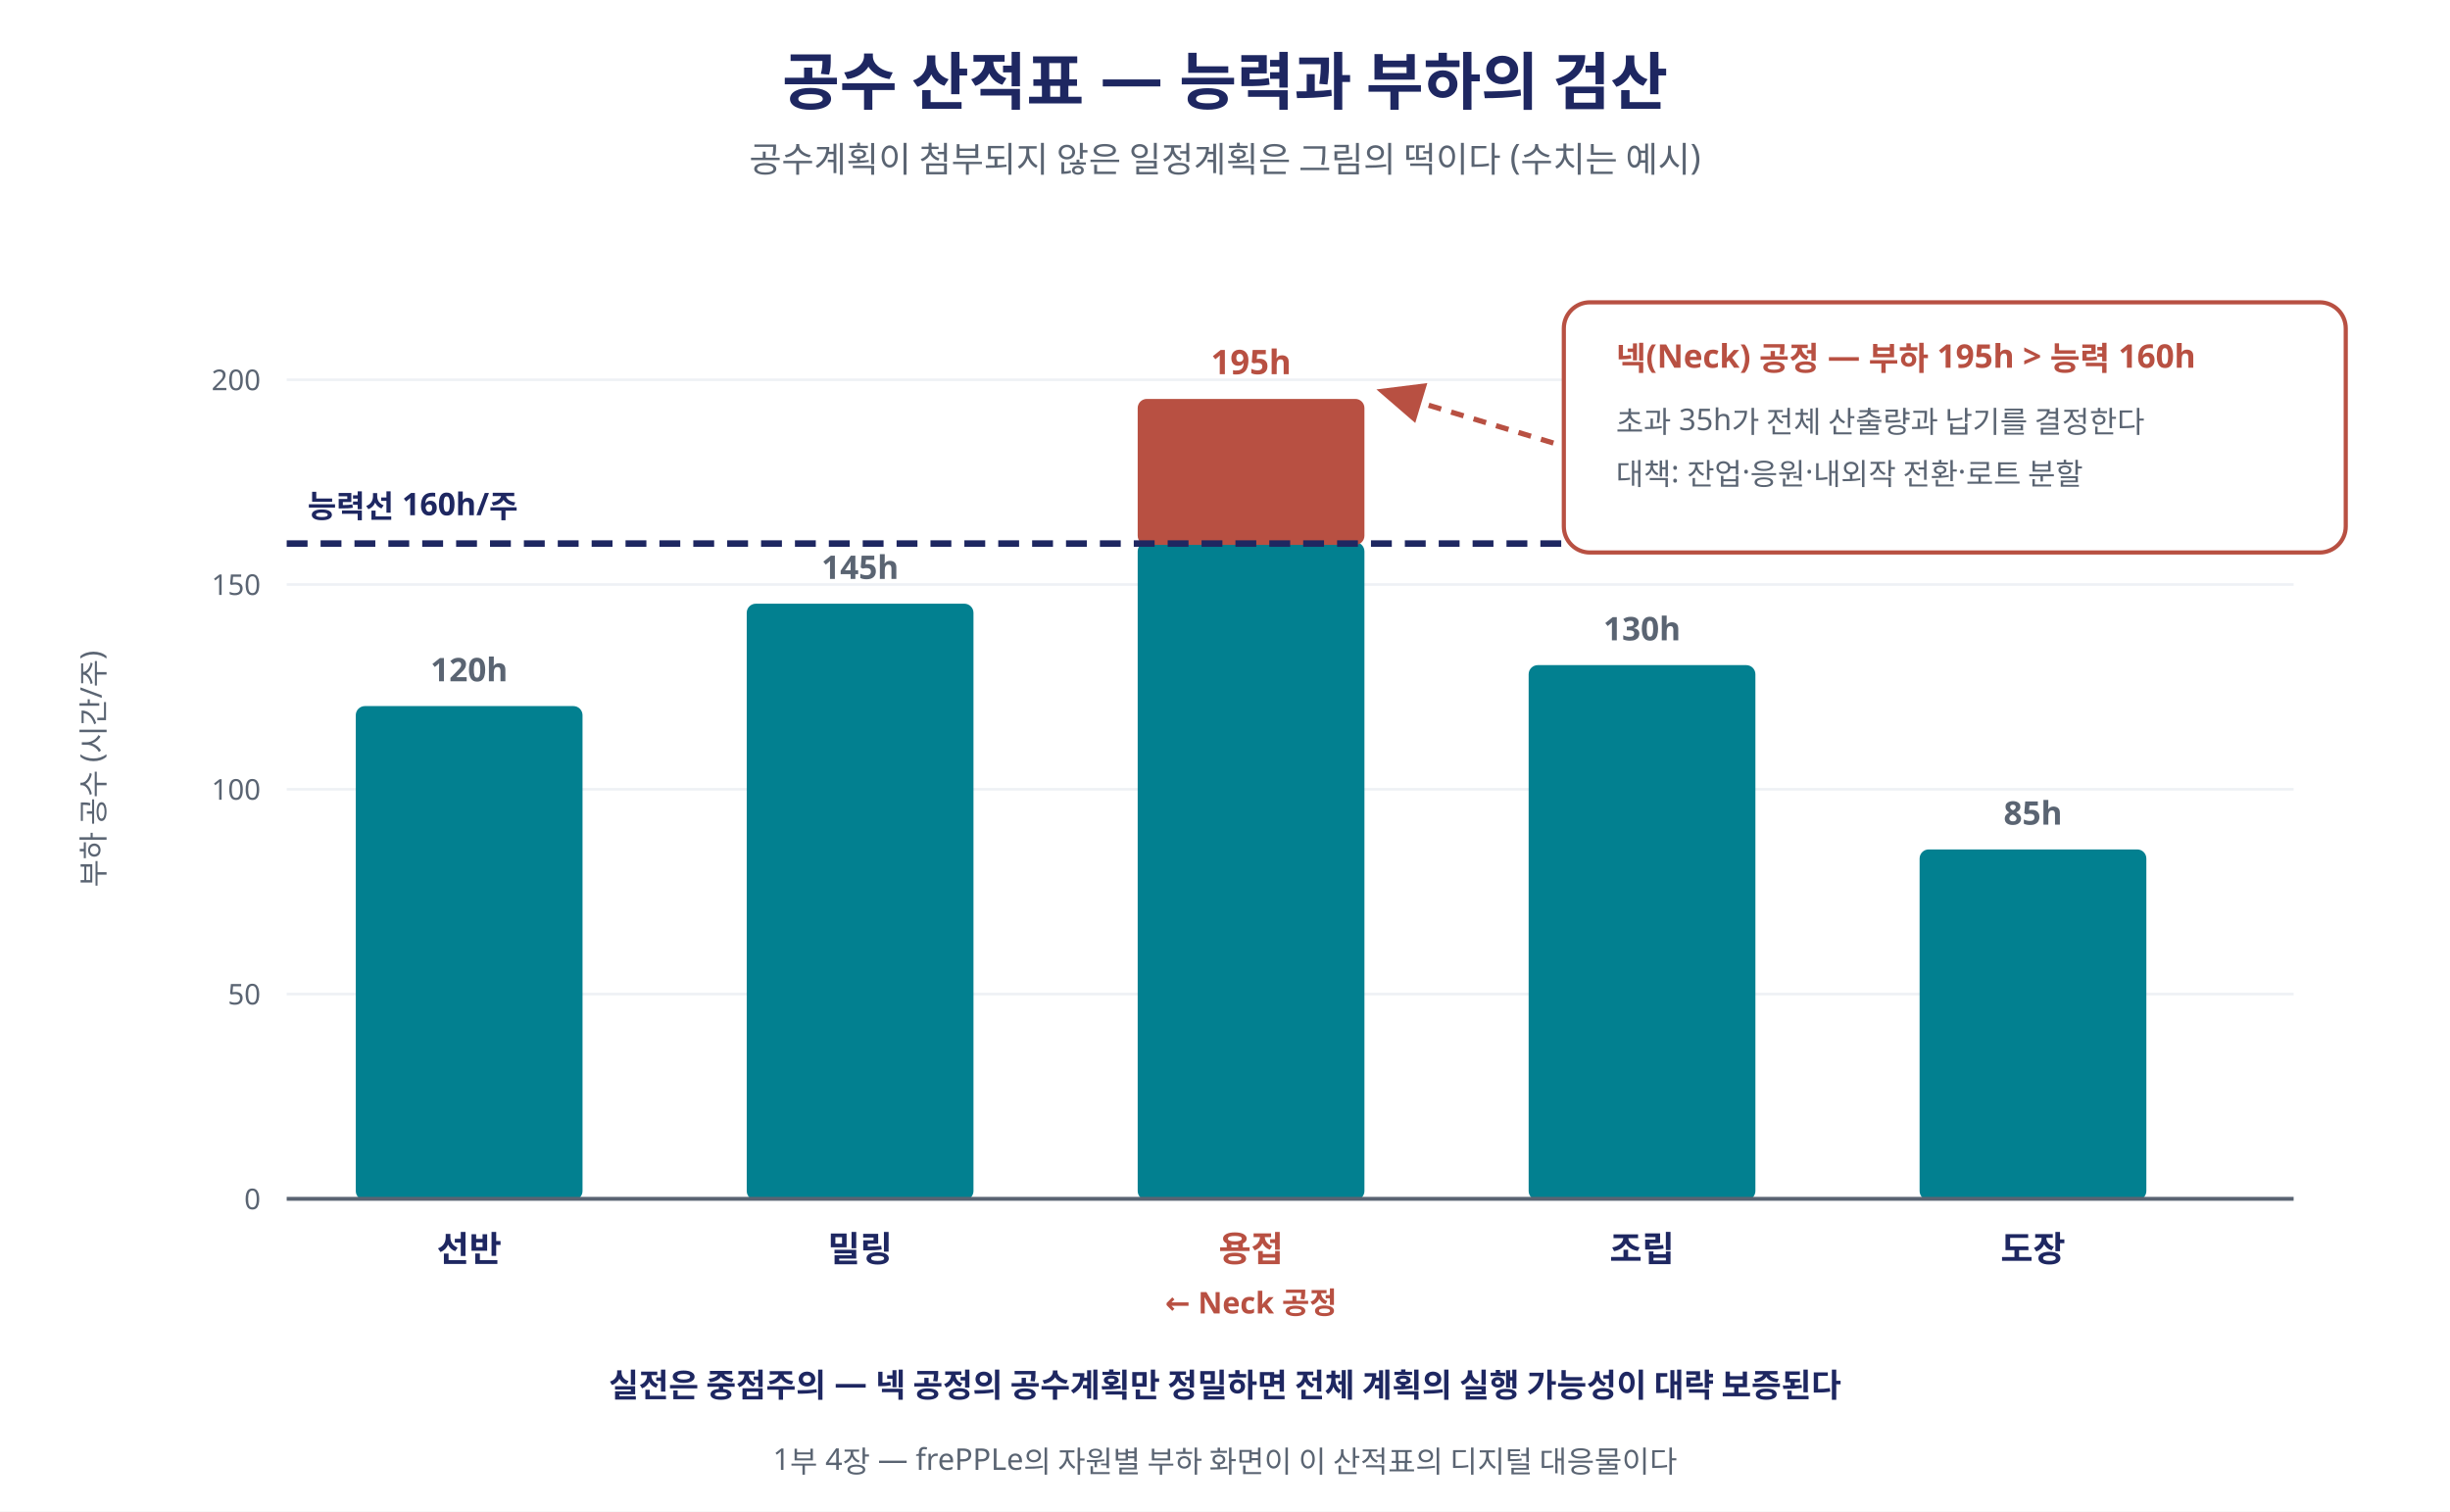
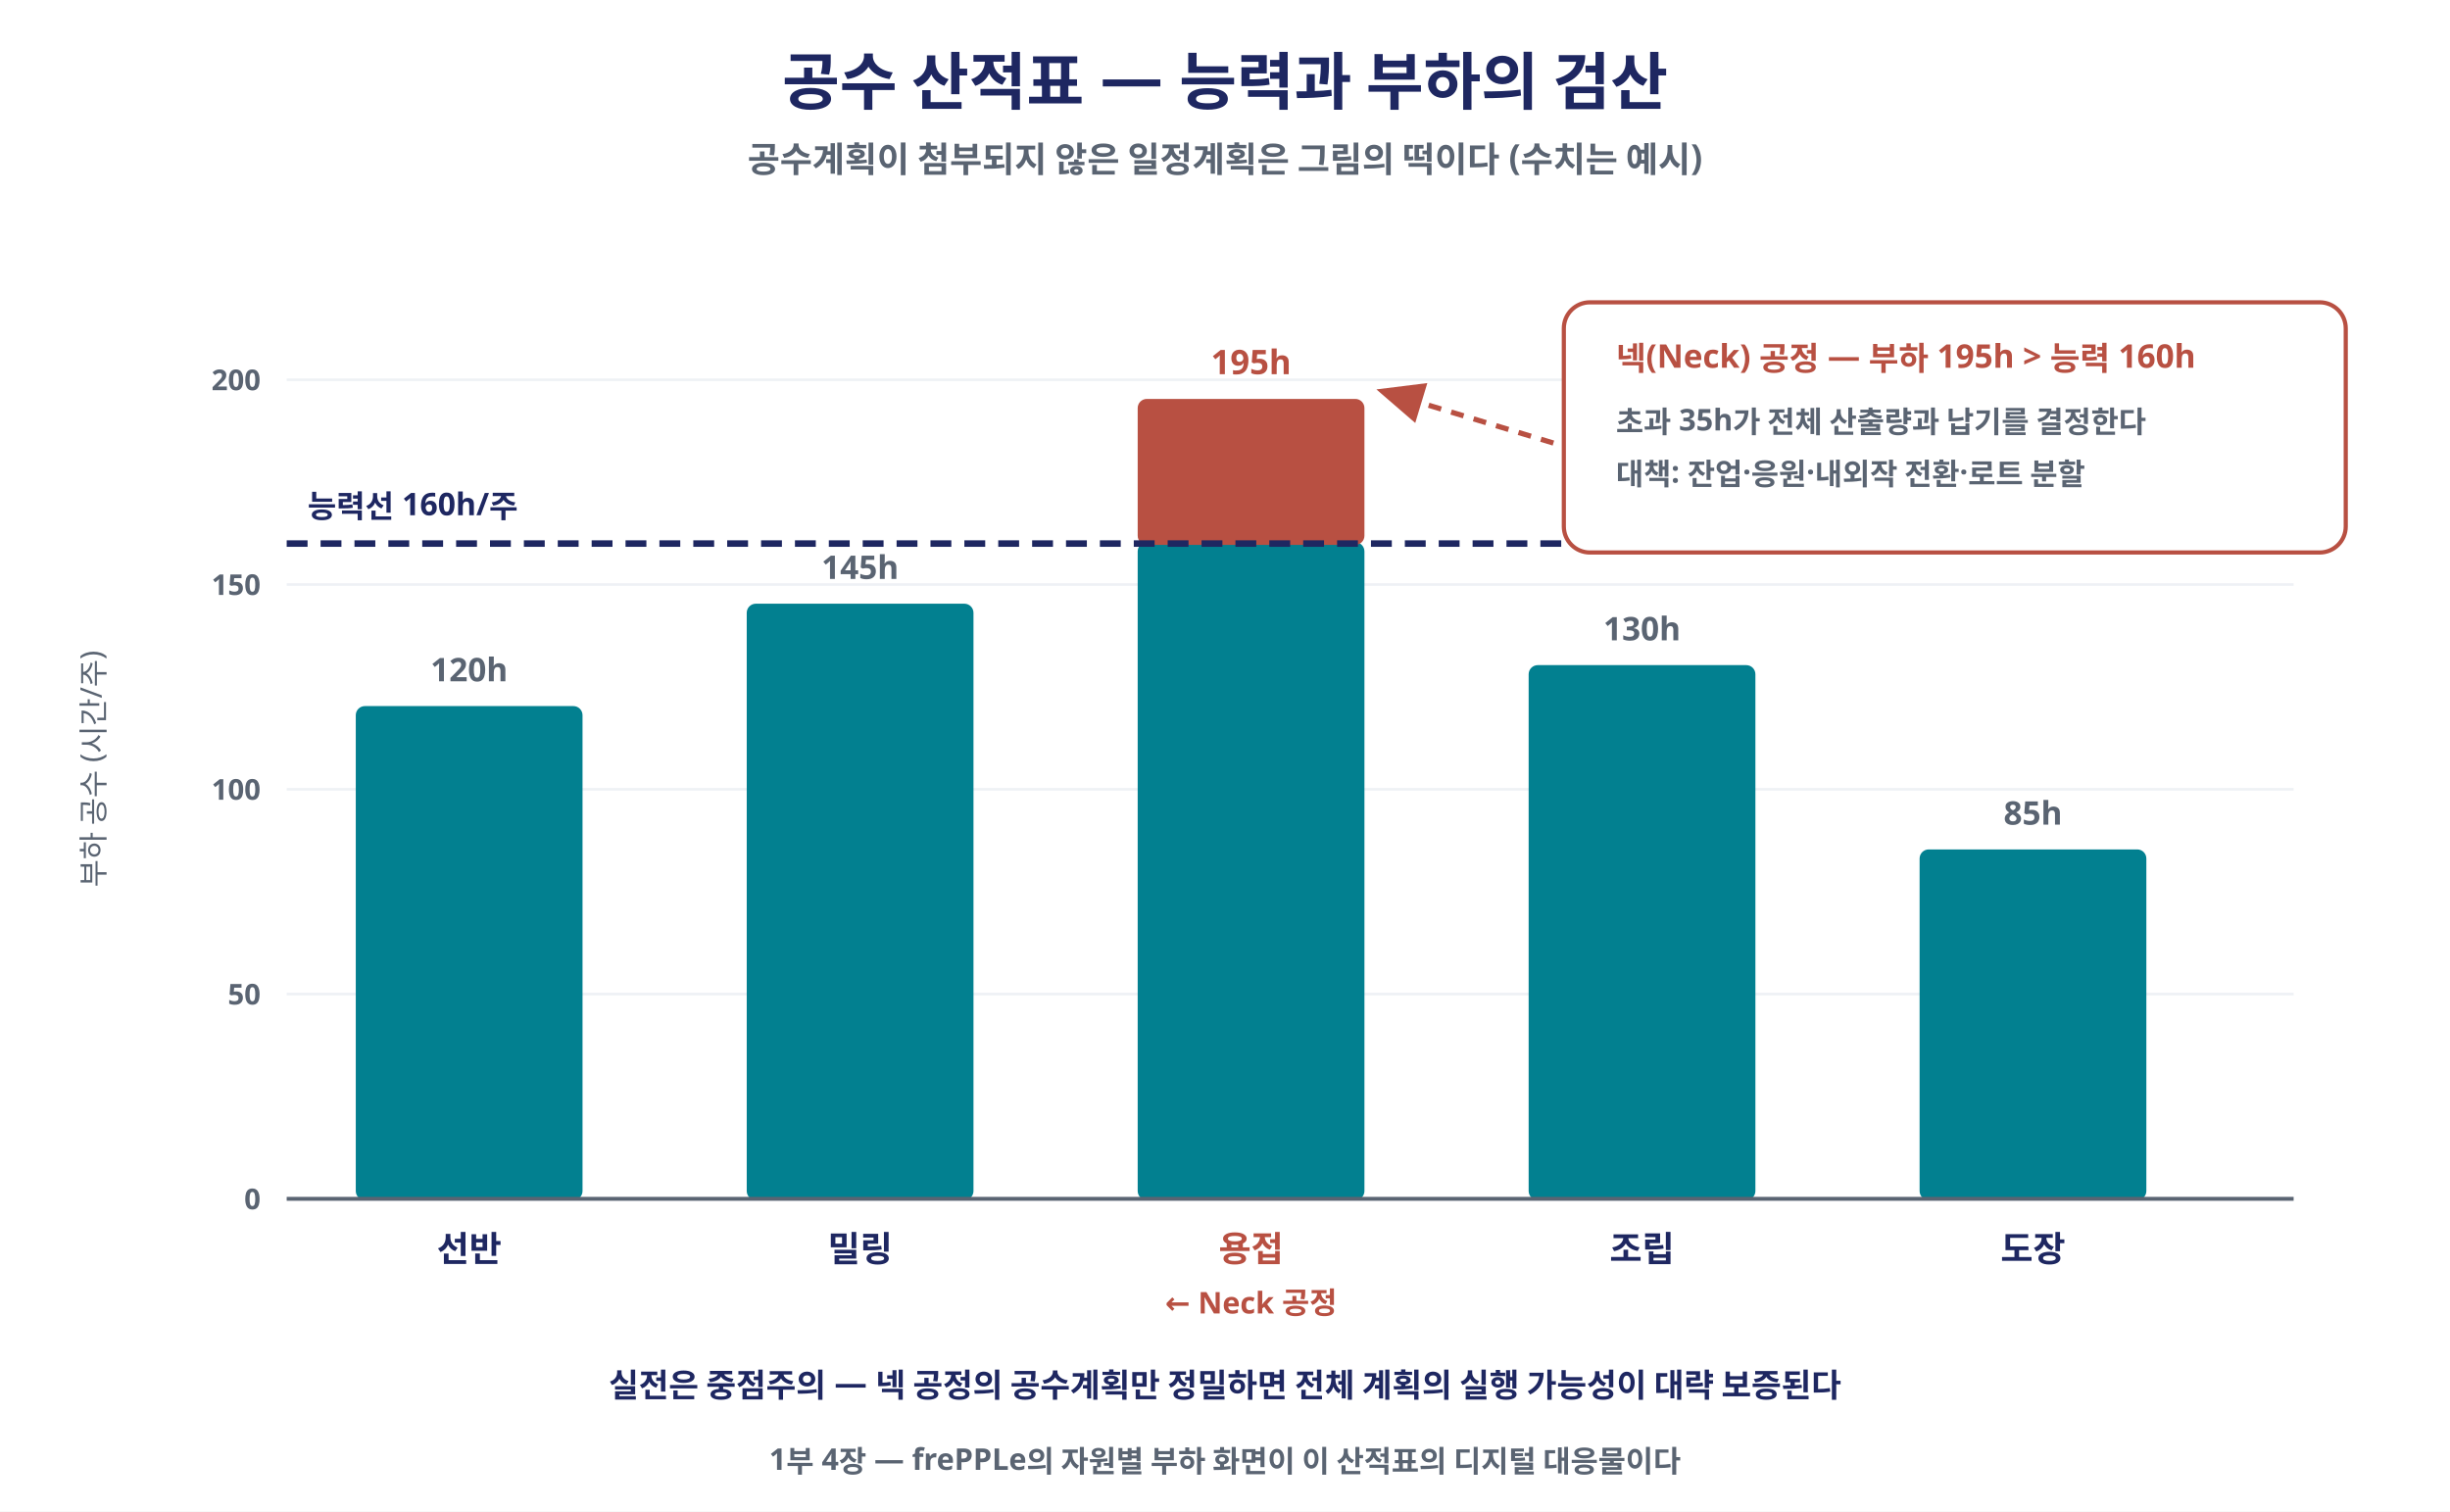
<svg xmlns="http://www.w3.org/2000/svg" width="940" height="580" viewBox="0 0 940 580">
  <rect width="940" height="580" fill="#FFFFFF" />
  <defs>
    <marker id="ah" markerWidth="10" markerHeight="8" refX="8" refY="4" orient="auto">
      <path d="M0,0 L9,4 L0,8 z" fill="#1E2761" />
    </marker>
    <marker id="ahT" markerWidth="10" markerHeight="8" refX="8" refY="4" orient="auto">
      <path d="M0,0 L9,4 L0,8 z" fill="#028090" />
    </marker>
    <marker id="ahA" markerWidth="10" markerHeight="8" refX="8" refY="4" orient="auto">
      <path d="M0,0 L9,4 L0,8 z" fill="#B85042" />
    </marker>
    <marker id="ahG" markerWidth="10" markerHeight="8" refX="8" refY="4" orient="auto">
      <path d="M0,0 L9,4 L0,8 z" fill="#5A6472" />
    </marker>
  </defs>
  <text x="470.0" y="40" font-family="NanumGothic" font-size="24" font-weight="bold" fill="#1E2761" text-anchor="middle">공수 산적표 — 능력과 부하의 검산</text>
-   <text x="470.0" y="66" font-family="NanumGothic" font-size="13.5" font-weight="normal" fill="#5A6472" text-anchor="middle">공수계획이 첨부되지 않은 일정계획은 그림의 떡이다 (수치는 예시)</text>
+   <text x="470.0" y="66" font-family="NanumGothic" font-size="13.5" font-weight="bold" fill="#5A6472" text-anchor="middle">공수계획이 첨부되지 않은 일정계획은 그림의 떡이다 (수치는 예시)</text>
  <line x1="110" y1="460.0" x2="880" y2="460.0" stroke="#EEF1F5" stroke-width="1" />
-   <text x="100" y="464.0" font-family="NanumGothic" font-size="11" font-weight="normal" fill="#5A6472" text-anchor="end">0</text>
+   <text x="100" y="464.0" font-family="NanumGothic" font-size="11" font-weight="bold" fill="#5A6472" text-anchor="end">0</text>
  <line x1="110" y1="381.429" x2="880" y2="381.429" stroke="#EEF1F5" stroke-width="1" />
-   <text x="100" y="385.429" font-family="NanumGothic" font-size="11" font-weight="normal" fill="#5A6472" text-anchor="end">50</text>
+   <text x="100" y="385.429" font-family="NanumGothic" font-size="11" font-weight="bold" fill="#5A6472" text-anchor="end">50</text>
  <line x1="110" y1="302.857" x2="880" y2="302.857" stroke="#EEF1F5" stroke-width="1" />
-   <text x="100" y="306.857" font-family="NanumGothic" font-size="11" font-weight="normal" fill="#5A6472" text-anchor="end">100</text>
+   <text x="100" y="306.857" font-family="NanumGothic" font-size="11" font-weight="bold" fill="#5A6472" text-anchor="end">100</text>
  <line x1="110" y1="224.286" x2="880" y2="224.286" stroke="#EEF1F5" stroke-width="1" />
-   <text x="100" y="228.286" font-family="NanumGothic" font-size="11" font-weight="normal" fill="#5A6472" text-anchor="end">150</text>
+   <text x="100" y="228.286" font-family="NanumGothic" font-size="11" font-weight="bold" fill="#5A6472" text-anchor="end">150</text>
  <line x1="110" y1="145.714" x2="880" y2="145.714" stroke="#EEF1F5" stroke-width="1" />
-   <text x="100" y="149.714" font-family="NanumGothic" font-size="11" font-weight="normal" fill="#5A6472" text-anchor="end">200</text>
-   <text x="46" y="295.0" font-family="NanumGothic" font-size="11" font-weight="normal" fill="#1E2761" text-anchor="middle" />
+   <text x="100" y="149.714" font-family="NanumGothic" font-size="11" font-weight="bold" fill="#5A6472" text-anchor="end">200</text>
+   <text x="46" y="295.0" font-family="NanumGothic" font-size="11" font-weight="bold" fill="#1E2761" text-anchor="middle" />
  <text x="40" y="295.0" font-family="NanumGothic" font-size="11.5" fill="#5A6472" text-anchor="middle" transform="rotate(-90 40 295.0)">부하 공수 (시간/주)</text>
  <rect x="137.0" y="271.429" width="86" height="188.571" rx="3" fill="#028090" stroke="#028090" stroke-width="1" />
  <text x="180" y="261.429" font-family="NanumGothic" font-size="12.5" font-weight="bold" fill="#5A6472" text-anchor="middle">120h</text>
  <text x="180" y="484" font-family="NanumGothic" font-size="13.5" font-weight="bold" fill="#1E2761" text-anchor="middle">선반</text>
  <rect x="287.0" y="232.143" width="86" height="227.857" rx="3" fill="#028090" stroke="#028090" stroke-width="1" />
  <text x="330" y="222.143" font-family="NanumGothic" font-size="12.5" font-weight="bold" fill="#5A6472" text-anchor="middle">145h</text>
  <text x="330" y="484" font-family="NanumGothic" font-size="13.5" font-weight="bold" fill="#1E2761" text-anchor="middle">밀링</text>
  <rect x="437.0" y="208.571" width="86" height="251.429" rx="3" fill="#028090" stroke="#028090" stroke-width="1" />
  <rect x="437.0" y="153.571" width="86" height="55" rx="3" fill="#B85042" stroke="#B85042" stroke-width="1" />
  <text x="480" y="143.571" font-family="NanumGothic" font-size="13" font-weight="bold" fill="#B85042" text-anchor="middle">195h</text>
  <text x="480" y="484" font-family="NanumGothic" font-size="13.5" font-weight="bold" fill="#B85042" text-anchor="middle">용접</text>
  <text x="480" y="504" font-family="NanumGothic" font-size="11.5" font-weight="bold" fill="#B85042" text-anchor="middle">← Neck 공정</text>
  <rect x="587.0" y="255.714" width="86" height="204.286" rx="3" fill="#028090" stroke="#028090" stroke-width="1" />
  <text x="630" y="245.714" font-family="NanumGothic" font-size="12.5" font-weight="bold" fill="#5A6472" text-anchor="middle">130h</text>
  <text x="630" y="484" font-family="NanumGothic" font-size="13.5" font-weight="bold" fill="#1E2761" text-anchor="middle">조립</text>
  <rect x="737.0" y="326.429" width="86" height="133.571" rx="3" fill="#028090" stroke="#028090" stroke-width="1" />
  <text x="780" y="316.429" font-family="NanumGothic" font-size="12.5" font-weight="bold" fill="#5A6472" text-anchor="middle">85h</text>
  <text x="780" y="484" font-family="NanumGothic" font-size="13.5" font-weight="bold" fill="#1E2761" text-anchor="middle">도장</text>
  <line x1="110" y1="208.571" x2="880" y2="208.571" stroke="#1E2761" stroke-width="2.5" stroke-dasharray="8,5" />
  <text x="118" y="198.571" font-family="NanumGothic" font-size="12" font-weight="bold" fill="#1E2761" text-anchor="start">능력선 160h/주</text>
  <line x1="110" y1="460" x2="880" y2="460" stroke="#5A6472" stroke-width="1.5" />
  <rect x="600" y="116" width="300" height="96" rx="10" fill="#FFFFFF" stroke="#B85042" stroke-width="1.6" />
  <text x="620" y="142" font-family="NanumGothic" font-size="12.5" font-weight="bold" fill="#B85042" text-anchor="start">넥(Neck) 공정 — 부하 195h &gt; 능력 160h</text>
-   <text x="620" y="166" font-family="NanumGothic" font-size="11.5" font-weight="normal" fill="#5A6472" text-anchor="start">초과 35h가 전체 산출량과 납기를 결정한다</text>
-   <text x="620" y="186" font-family="NanumGothic" font-size="11.5" font-weight="normal" fill="#5A6472" text-anchor="start">대책: 잔업·응원·내외작 전환·로트 분할</text>
+   <text x="620" y="166" font-family="NanumGothic" font-size="11.5" font-weight="bold" fill="#5A6472" text-anchor="start">초과 35h가 전체 산출량과 납기를 결정한다</text>
+   <text x="620" y="186" font-family="NanumGothic" font-size="11.5" font-weight="bold" fill="#5A6472" text-anchor="start">대책: 잔업·응원·내외작 전환·로트 분할</text>
  <line x1="596" y1="170" x2="530" y2="150" stroke="#B85042" stroke-width="2" marker-end="url(#ahA)" stroke-dasharray="5,4" />
  <text x="470.0" y="536" font-family="NanumGothic" font-size="12.5" font-weight="bold" fill="#1E2761" text-anchor="middle">실전은 중점주의 — 넥 공정의 공수계획만 정밀하면 전체 계획의 실행 가능성이 대략 보증된다</text>
-   <text x="470.0" y="564" font-family="NanumGothic" font-size="11.5" font-weight="normal" fill="#5A6472" text-anchor="middle">1부 4장 — frePPLe의 자원별 부하 화면이 이 산적표의 디지털 대응물이다</text>
+   <text x="470.0" y="564" font-family="NanumGothic" font-size="11.5" font-weight="bold" fill="#5A6472" text-anchor="middle">1부 4장 — frePPLe의 자원별 부하 화면이 이 산적표의 디지털 대응물이다</text>
</svg>
